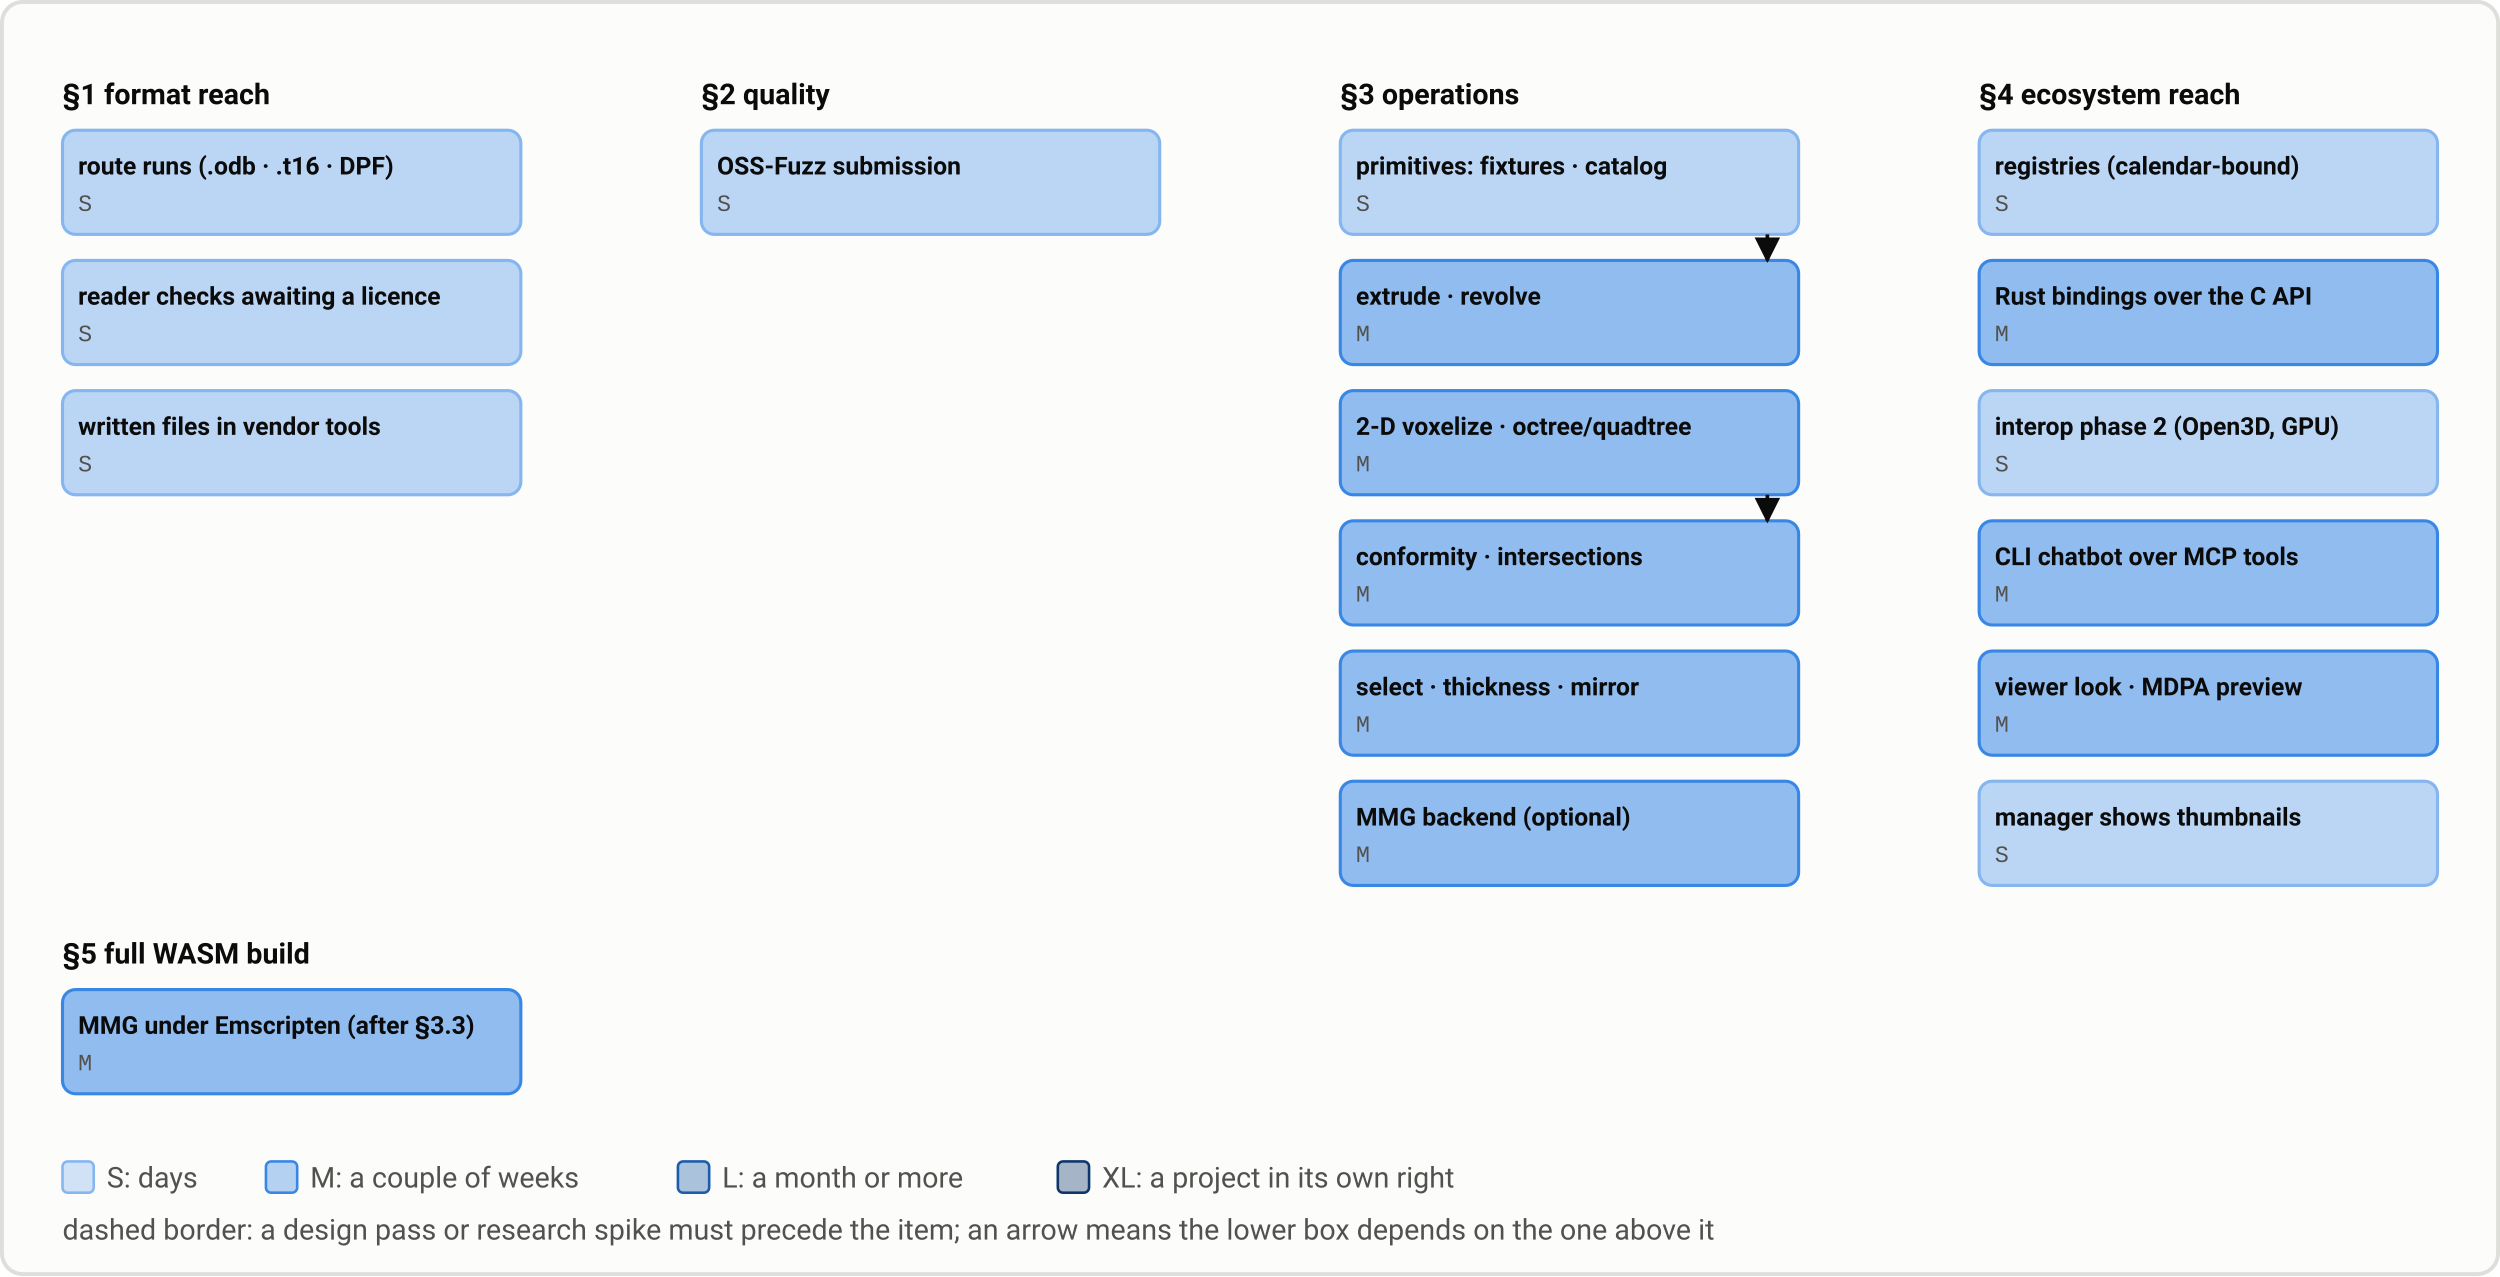
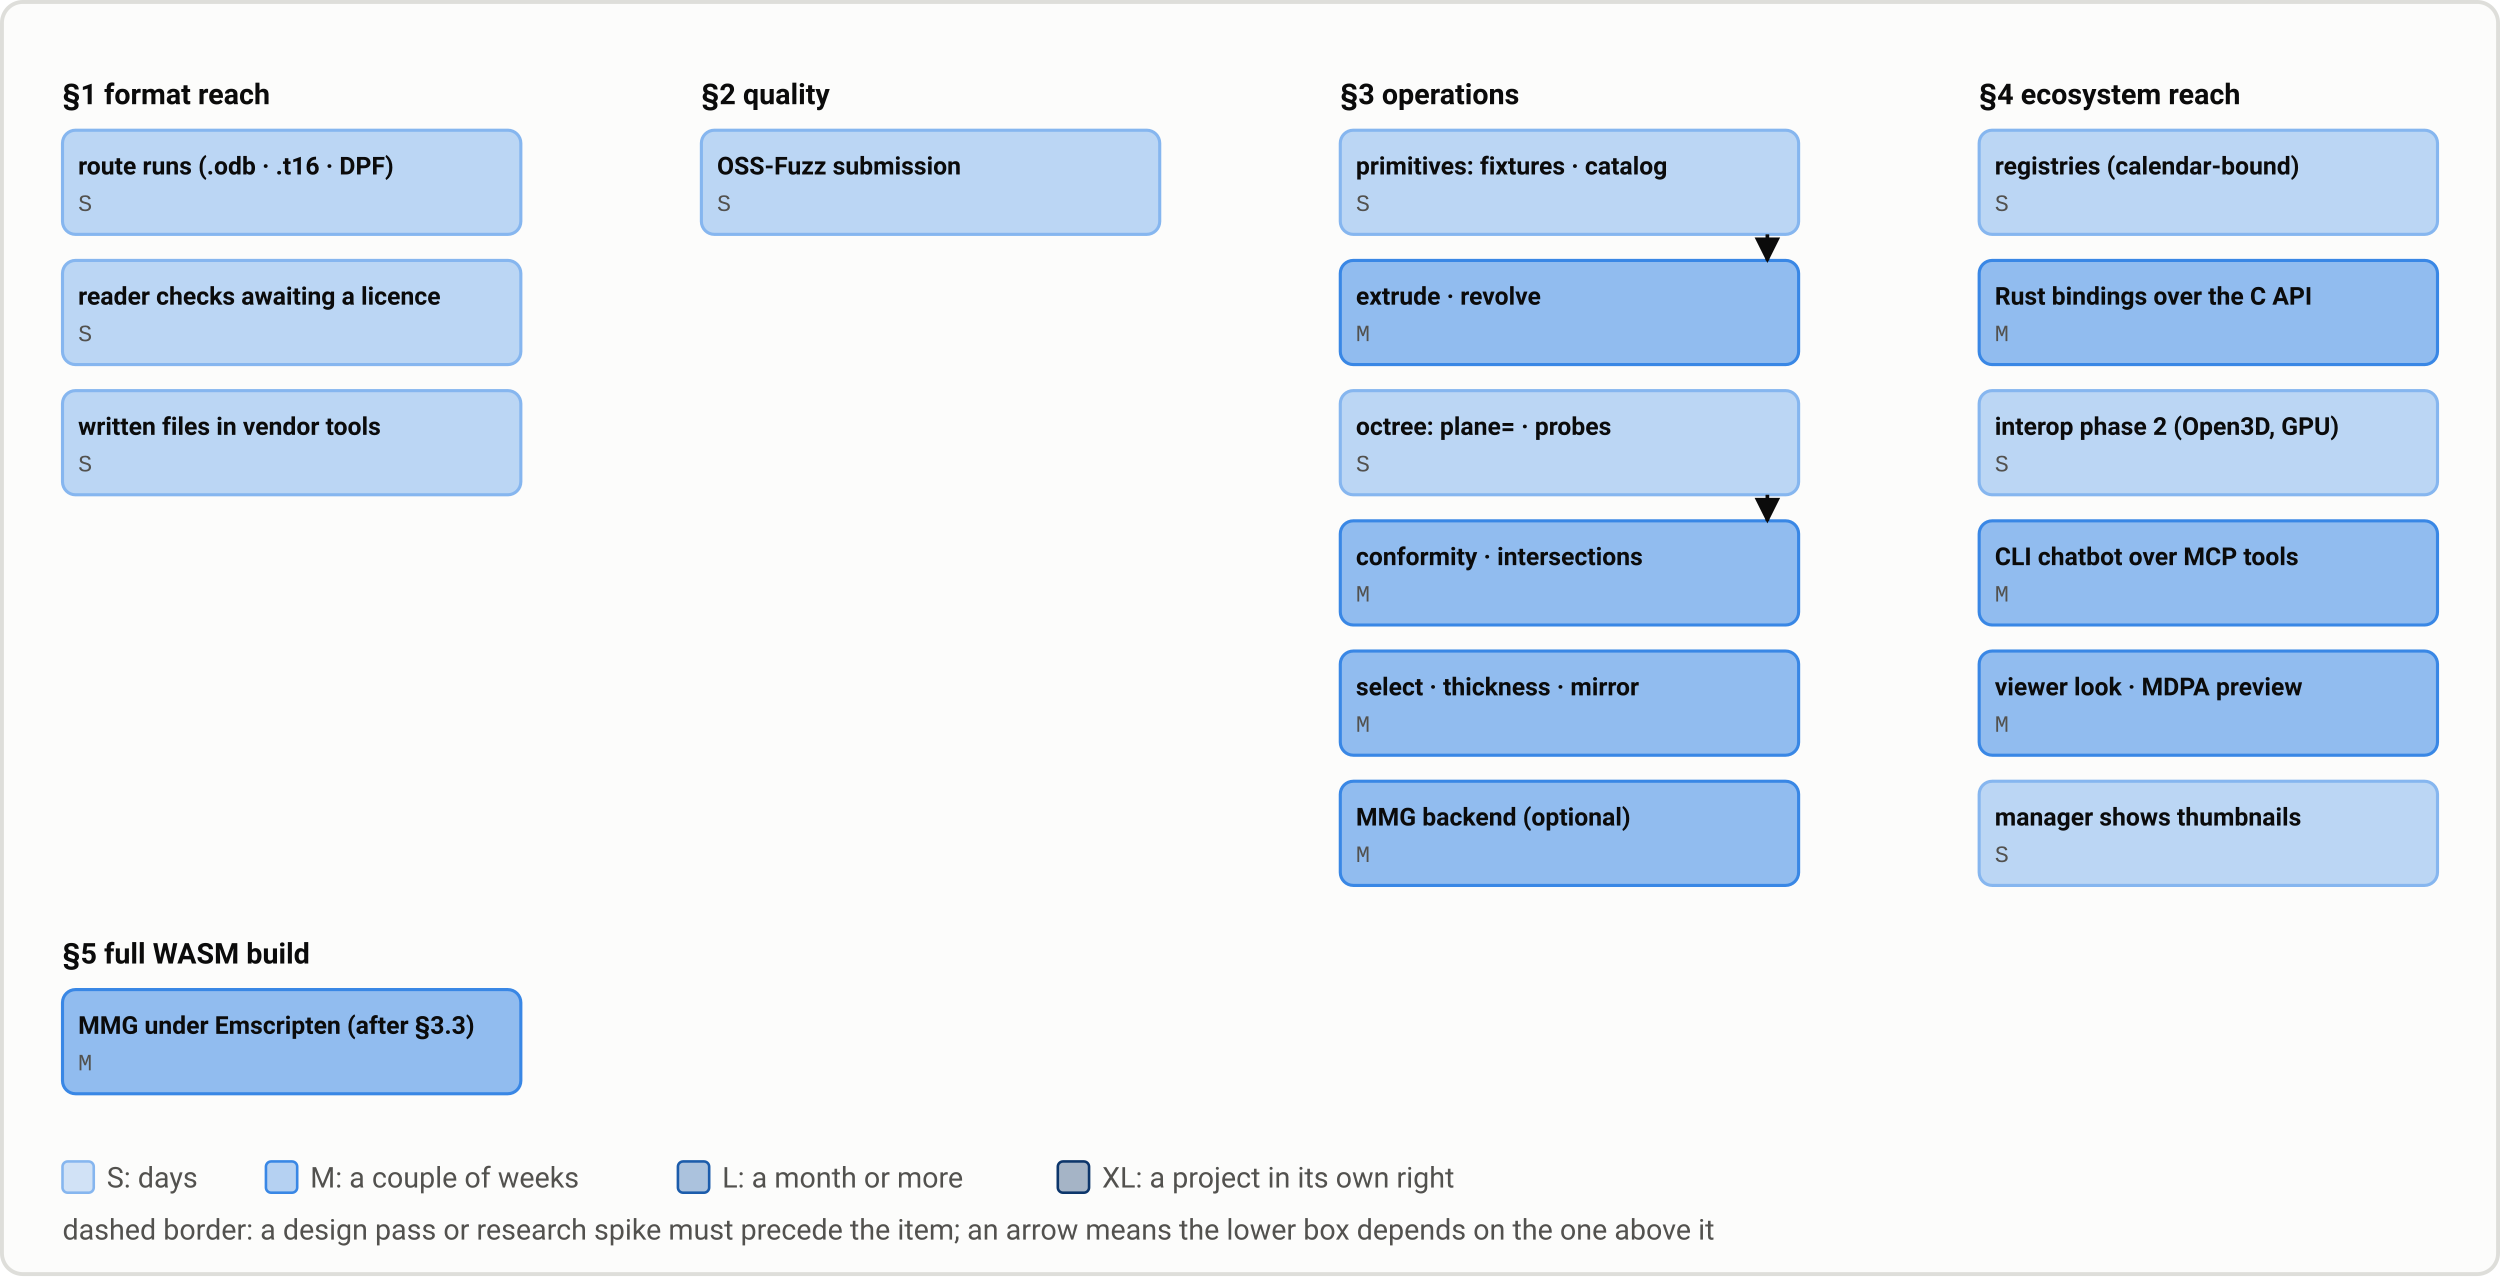
<svg xmlns="http://www.w3.org/2000/svg" viewBox="0 0 960 490" width="960" height="490" font-family="system-ui, -apple-system, 'Segoe UI', Roboto, sans-serif" role="img" aria-label="The roadmap at a glance: open items by section, in recommended order, shaded by effort">
  <defs>
    <marker id="arrow-0b0b0b" viewBox="0 0 10 10" refX="9" refY="5" markerWidth="7" markerHeight="7" orient="auto-start-reverse">
      <path d="M 0 0 L 10 5 L 0 10 z" fill="#0b0b0b" />
    </marker>
  </defs>
  <rect x="0.75" y="0.75" width="958.5" height="488.5" rx="8" fill="#fcfcfb" stroke="#dededa" stroke-width="1.5" />
  <text x="24" y="40" font-family="system-ui, -apple-system, 'Segoe UI', Roboto, sans-serif" font-size="11" font-weight="700" fill="#0b0b0b">§1 format reach</text>
  <rect x="24" y="50" width="176" height="40" rx="5" fill="#86b6ef" fill-opacity="0.55" stroke="#86b6ef" stroke-width="1.2" />
  <text x="30" y="67" font-family="system-ui, -apple-system, 'Segoe UI', Roboto, sans-serif" font-size="9.5" font-weight="600" fill="#0b0b0b">route runs (.odb · .t16 · DPF)</text>
  <text x="30" y="81" font-family="ui-monospace, SFMono-Regular, Menlo, Consolas, 'Liberation Mono', monospace" font-size="9" fill="#52514e">S</text>
  <rect x="24" y="100" width="176" height="40" rx="5" fill="#86b6ef" fill-opacity="0.55" stroke="#86b6ef" stroke-width="1.2" />
  <text x="30" y="117" font-family="system-ui, -apple-system, 'Segoe UI', Roboto, sans-serif" font-size="9.5" font-weight="600" fill="#0b0b0b">reader checks awaiting a licence</text>
  <text x="30" y="131" font-family="ui-monospace, SFMono-Regular, Menlo, Consolas, 'Liberation Mono', monospace" font-size="9" fill="#52514e">S</text>
  <rect x="24" y="150" width="176" height="40" rx="5" fill="#86b6ef" fill-opacity="0.55" stroke="#86b6ef" stroke-width="1.2" />
  <text x="30" y="167" font-family="system-ui, -apple-system, 'Segoe UI', Roboto, sans-serif" font-size="9.5" font-weight="600" fill="#0b0b0b">written files in vendor tools</text>
  <text x="30" y="181" font-family="ui-monospace, SFMono-Regular, Menlo, Consolas, 'Liberation Mono', monospace" font-size="9" fill="#52514e">S</text>
  <text x="269.33" y="40" font-family="system-ui, -apple-system, 'Segoe UI', Roboto, sans-serif" font-size="11" font-weight="700" fill="#0b0b0b">§2 quality</text>
  <rect x="269.33" y="50" width="176" height="40" rx="5" fill="#86b6ef" fill-opacity="0.55" stroke="#86b6ef" stroke-width="1.2" />
  <text x="275.33" y="67" font-family="system-ui, -apple-system, 'Segoe UI', Roboto, sans-serif" font-size="9.5" font-weight="600" fill="#0b0b0b">OSS-Fuzz submission</text>
  <text x="275.33" y="81" font-family="ui-monospace, SFMono-Regular, Menlo, Consolas, 'Liberation Mono', monospace" font-size="9" fill="#52514e">S</text>
  <text x="514.67" y="40" font-family="system-ui, -apple-system, 'Segoe UI', Roboto, sans-serif" font-size="11" font-weight="700" fill="#0b0b0b">§3 operations</text>
  <rect x="514.67" y="50" width="176" height="40" rx="5" fill="#86b6ef" fill-opacity="0.55" stroke="#86b6ef" stroke-width="1.2" />
  <text x="520.67" y="67" font-family="system-ui, -apple-system, 'Segoe UI', Roboto, sans-serif" font-size="9.5" font-weight="600" fill="#0b0b0b">primitives: fixtures · catalog</text>
  <text x="520.67" y="81" font-family="ui-monospace, SFMono-Regular, Menlo, Consolas, 'Liberation Mono', monospace" font-size="9" fill="#52514e">S</text>
  <rect x="514.67" y="100" width="176" height="40" rx="5" fill="#3987e5" fill-opacity="0.55" stroke="#3987e5" stroke-width="1.2" />
  <text x="520.67" y="117" font-family="system-ui, -apple-system, 'Segoe UI', Roboto, sans-serif" font-size="9.5" font-weight="600" fill="#0b0b0b">extrude · revolve</text>
  <text x="520.67" y="131" font-family="ui-monospace, SFMono-Regular, Menlo, Consolas, 'Liberation Mono', monospace" font-size="9" fill="#52514e">M</text>
-   <rect x="514.67" y="150" width="176" height="40" rx="5" fill="#3987e5" fill-opacity="0.55" stroke="#3987e5" stroke-width="1.2" />
-   <text x="520.67" y="167" font-family="system-ui, -apple-system, 'Segoe UI', Roboto, sans-serif" font-size="9.5" font-weight="600" fill="#0b0b0b">2-D voxelize · octree/quadtree</text>
-   <text x="520.67" y="181" font-family="ui-monospace, SFMono-Regular, Menlo, Consolas, 'Liberation Mono', monospace" font-size="9" fill="#52514e">M</text>
+   <rect x="514.67" y="150" width="176" height="40" rx="5" fill="#86b6ef" fill-opacity="0.55" stroke="#86b6ef" stroke-width="1.2" />
+   <text x="520.67" y="167" font-family="system-ui, -apple-system, 'Segoe UI', Roboto, sans-serif" font-size="9.5" font-weight="600" fill="#0b0b0b">octree: plane= · probes</text>
+   <text x="520.67" y="181" font-family="ui-monospace, SFMono-Regular, Menlo, Consolas, 'Liberation Mono', monospace" font-size="9" fill="#52514e">S</text>
  <rect x="514.67" y="200" width="176" height="40" rx="5" fill="#3987e5" fill-opacity="0.55" stroke="#3987e5" stroke-width="1.2" />
  <text x="520.67" y="217" font-family="system-ui, -apple-system, 'Segoe UI', Roboto, sans-serif" font-size="9.5" font-weight="600" fill="#0b0b0b">conformity · intersections</text>
  <text x="520.67" y="231" font-family="ui-monospace, SFMono-Regular, Menlo, Consolas, 'Liberation Mono', monospace" font-size="9" fill="#52514e">M</text>
  <rect x="514.67" y="250" width="176" height="40" rx="5" fill="#3987e5" fill-opacity="0.55" stroke="#3987e5" stroke-width="1.2" />
  <text x="520.67" y="267" font-family="system-ui, -apple-system, 'Segoe UI', Roboto, sans-serif" font-size="9.5" font-weight="600" fill="#0b0b0b">select · thickness · mirror</text>
  <text x="520.67" y="281" font-family="ui-monospace, SFMono-Regular, Menlo, Consolas, 'Liberation Mono', monospace" font-size="9" fill="#52514e">M</text>
  <rect x="514.67" y="300" width="176" height="40" rx="5" fill="#3987e5" fill-opacity="0.55" stroke="#3987e5" stroke-width="1.2" />
  <text x="520.67" y="317" font-family="system-ui, -apple-system, 'Segoe UI', Roboto, sans-serif" font-size="9.5" font-weight="600" fill="#0b0b0b">MMG backend (optional)</text>
  <text x="520.67" y="331" font-family="ui-monospace, SFMono-Regular, Menlo, Consolas, 'Liberation Mono', monospace" font-size="9" fill="#52514e">M</text>
  <line x1="678.67" y1="90" x2="678.67" y2="100" stroke="#0b0b0b" stroke-width="1.4" marker-end="url(#arrow-0b0b0b)" />
  <line x1="678.67" y1="190" x2="678.67" y2="200" stroke="#0b0b0b" stroke-width="1.4" marker-end="url(#arrow-0b0b0b)" />
  <text x="760" y="40" font-family="system-ui, -apple-system, 'Segoe UI', Roboto, sans-serif" font-size="11" font-weight="700" fill="#0b0b0b">§4 ecosystem reach</text>
  <rect x="760" y="50" width="176" height="40" rx="5" fill="#86b6ef" fill-opacity="0.55" stroke="#86b6ef" stroke-width="1.2" />
  <text x="766" y="67" font-family="system-ui, -apple-system, 'Segoe UI', Roboto, sans-serif" font-size="9.5" font-weight="600" fill="#0b0b0b">registries (calendar-bound)</text>
  <text x="766" y="81" font-family="ui-monospace, SFMono-Regular, Menlo, Consolas, 'Liberation Mono', monospace" font-size="9" fill="#52514e">S</text>
  <rect x="760" y="100" width="176" height="40" rx="5" fill="#3987e5" fill-opacity="0.55" stroke="#3987e5" stroke-width="1.2" />
  <text x="766" y="117" font-family="system-ui, -apple-system, 'Segoe UI', Roboto, sans-serif" font-size="9.5" font-weight="600" fill="#0b0b0b">Rust bindings over the C API</text>
  <text x="766" y="131" font-family="ui-monospace, SFMono-Regular, Menlo, Consolas, 'Liberation Mono', monospace" font-size="9" fill="#52514e">M</text>
  <rect x="760" y="150" width="176" height="40" rx="5" fill="#86b6ef" fill-opacity="0.55" stroke="#86b6ef" stroke-width="1.2" />
  <text x="766" y="167" font-family="system-ui, -apple-system, 'Segoe UI', Roboto, sans-serif" font-size="9.5" font-weight="600" fill="#0b0b0b">interop phase 2 (Open3D, GPU)</text>
  <text x="766" y="181" font-family="ui-monospace, SFMono-Regular, Menlo, Consolas, 'Liberation Mono', monospace" font-size="9" fill="#52514e">S</text>
  <rect x="760" y="200" width="176" height="40" rx="5" fill="#3987e5" fill-opacity="0.55" stroke="#3987e5" stroke-width="1.2" />
  <text x="766" y="217" font-family="system-ui, -apple-system, 'Segoe UI', Roboto, sans-serif" font-size="9.5" font-weight="600" fill="#0b0b0b">CLI chatbot over MCP tools</text>
  <text x="766" y="231" font-family="ui-monospace, SFMono-Regular, Menlo, Consolas, 'Liberation Mono', monospace" font-size="9" fill="#52514e">M</text>
  <rect x="760" y="250" width="176" height="40" rx="5" fill="#3987e5" fill-opacity="0.55" stroke="#3987e5" stroke-width="1.2" />
  <text x="766" y="267" font-family="system-ui, -apple-system, 'Segoe UI', Roboto, sans-serif" font-size="9.5" font-weight="600" fill="#0b0b0b">viewer look · MDPA preview</text>
  <text x="766" y="281" font-family="ui-monospace, SFMono-Regular, Menlo, Consolas, 'Liberation Mono', monospace" font-size="9" fill="#52514e">M</text>
  <rect x="760" y="300" width="176" height="40" rx="5" fill="#86b6ef" fill-opacity="0.55" stroke="#86b6ef" stroke-width="1.2" />
  <text x="766" y="317" font-family="system-ui, -apple-system, 'Segoe UI', Roboto, sans-serif" font-size="9.5" font-weight="600" fill="#0b0b0b">manager shows thumbnails</text>
  <text x="766" y="331" font-family="ui-monospace, SFMono-Regular, Menlo, Consolas, 'Liberation Mono', monospace" font-size="9" fill="#52514e">S</text>
  <text x="24" y="370" font-family="system-ui, -apple-system, 'Segoe UI', Roboto, sans-serif" font-size="11" font-weight="700" fill="#0b0b0b">§5 full WASM build</text>
  <rect x="24" y="380" width="176" height="40" rx="5" fill="#3987e5" fill-opacity="0.55" stroke="#3987e5" stroke-width="1.2" />
  <text x="30" y="397" font-family="system-ui, -apple-system, 'Segoe UI', Roboto, sans-serif" font-size="9.5" font-weight="600" fill="#0b0b0b">MMG under Emscripten (after §3.3)</text>
  <text x="30" y="411" font-family="ui-monospace, SFMono-Regular, Menlo, Consolas, 'Liberation Mono', monospace" font-size="9" fill="#52514e">M</text>
  <rect x="24" y="446" width="12" height="12" rx="2" fill="#86b6ef" fill-opacity="0.36" stroke="#86b6ef" stroke-width="1" />
  <text x="41" y="456" font-family="system-ui, -apple-system, 'Segoe UI', Roboto, sans-serif" font-size="11" fill="#52514e">S: days</text>
  <rect x="102.12" y="446" width="12" height="12" rx="2" fill="#3987e5" fill-opacity="0.36" stroke="#3987e5" stroke-width="1" />
  <text x="119.12" y="456" font-family="system-ui, -apple-system, 'Segoe UI', Roboto, sans-serif" font-size="11" fill="#52514e">M: a couple of weeks</text>
  <rect x="260.32" y="446" width="12" height="12" rx="2" fill="#1c5cab" fill-opacity="0.36" stroke="#1c5cab" stroke-width="1" />
  <text x="277.32" y="456" font-family="system-ui, -apple-system, 'Segoe UI', Roboto, sans-serif" font-size="11" fill="#52514e">L: a month or more</text>
  <rect x="406.2" y="446" width="12" height="12" rx="2" fill="#0d366b" fill-opacity="0.36" stroke="#0d366b" stroke-width="1" />
  <text x="423.2" y="456" font-family="system-ui, -apple-system, 'Segoe UI', Roboto, sans-serif" font-size="11" fill="#52514e">XL: a project in its own right</text>
  <text x="24" y="476" font-family="system-ui, -apple-system, 'Segoe UI', Roboto, sans-serif" font-size="11" fill="#52514e">dashed border: a design pass or research spike must precede the item; an arrow means the lower box depends on the one above it</text>
</svg>
